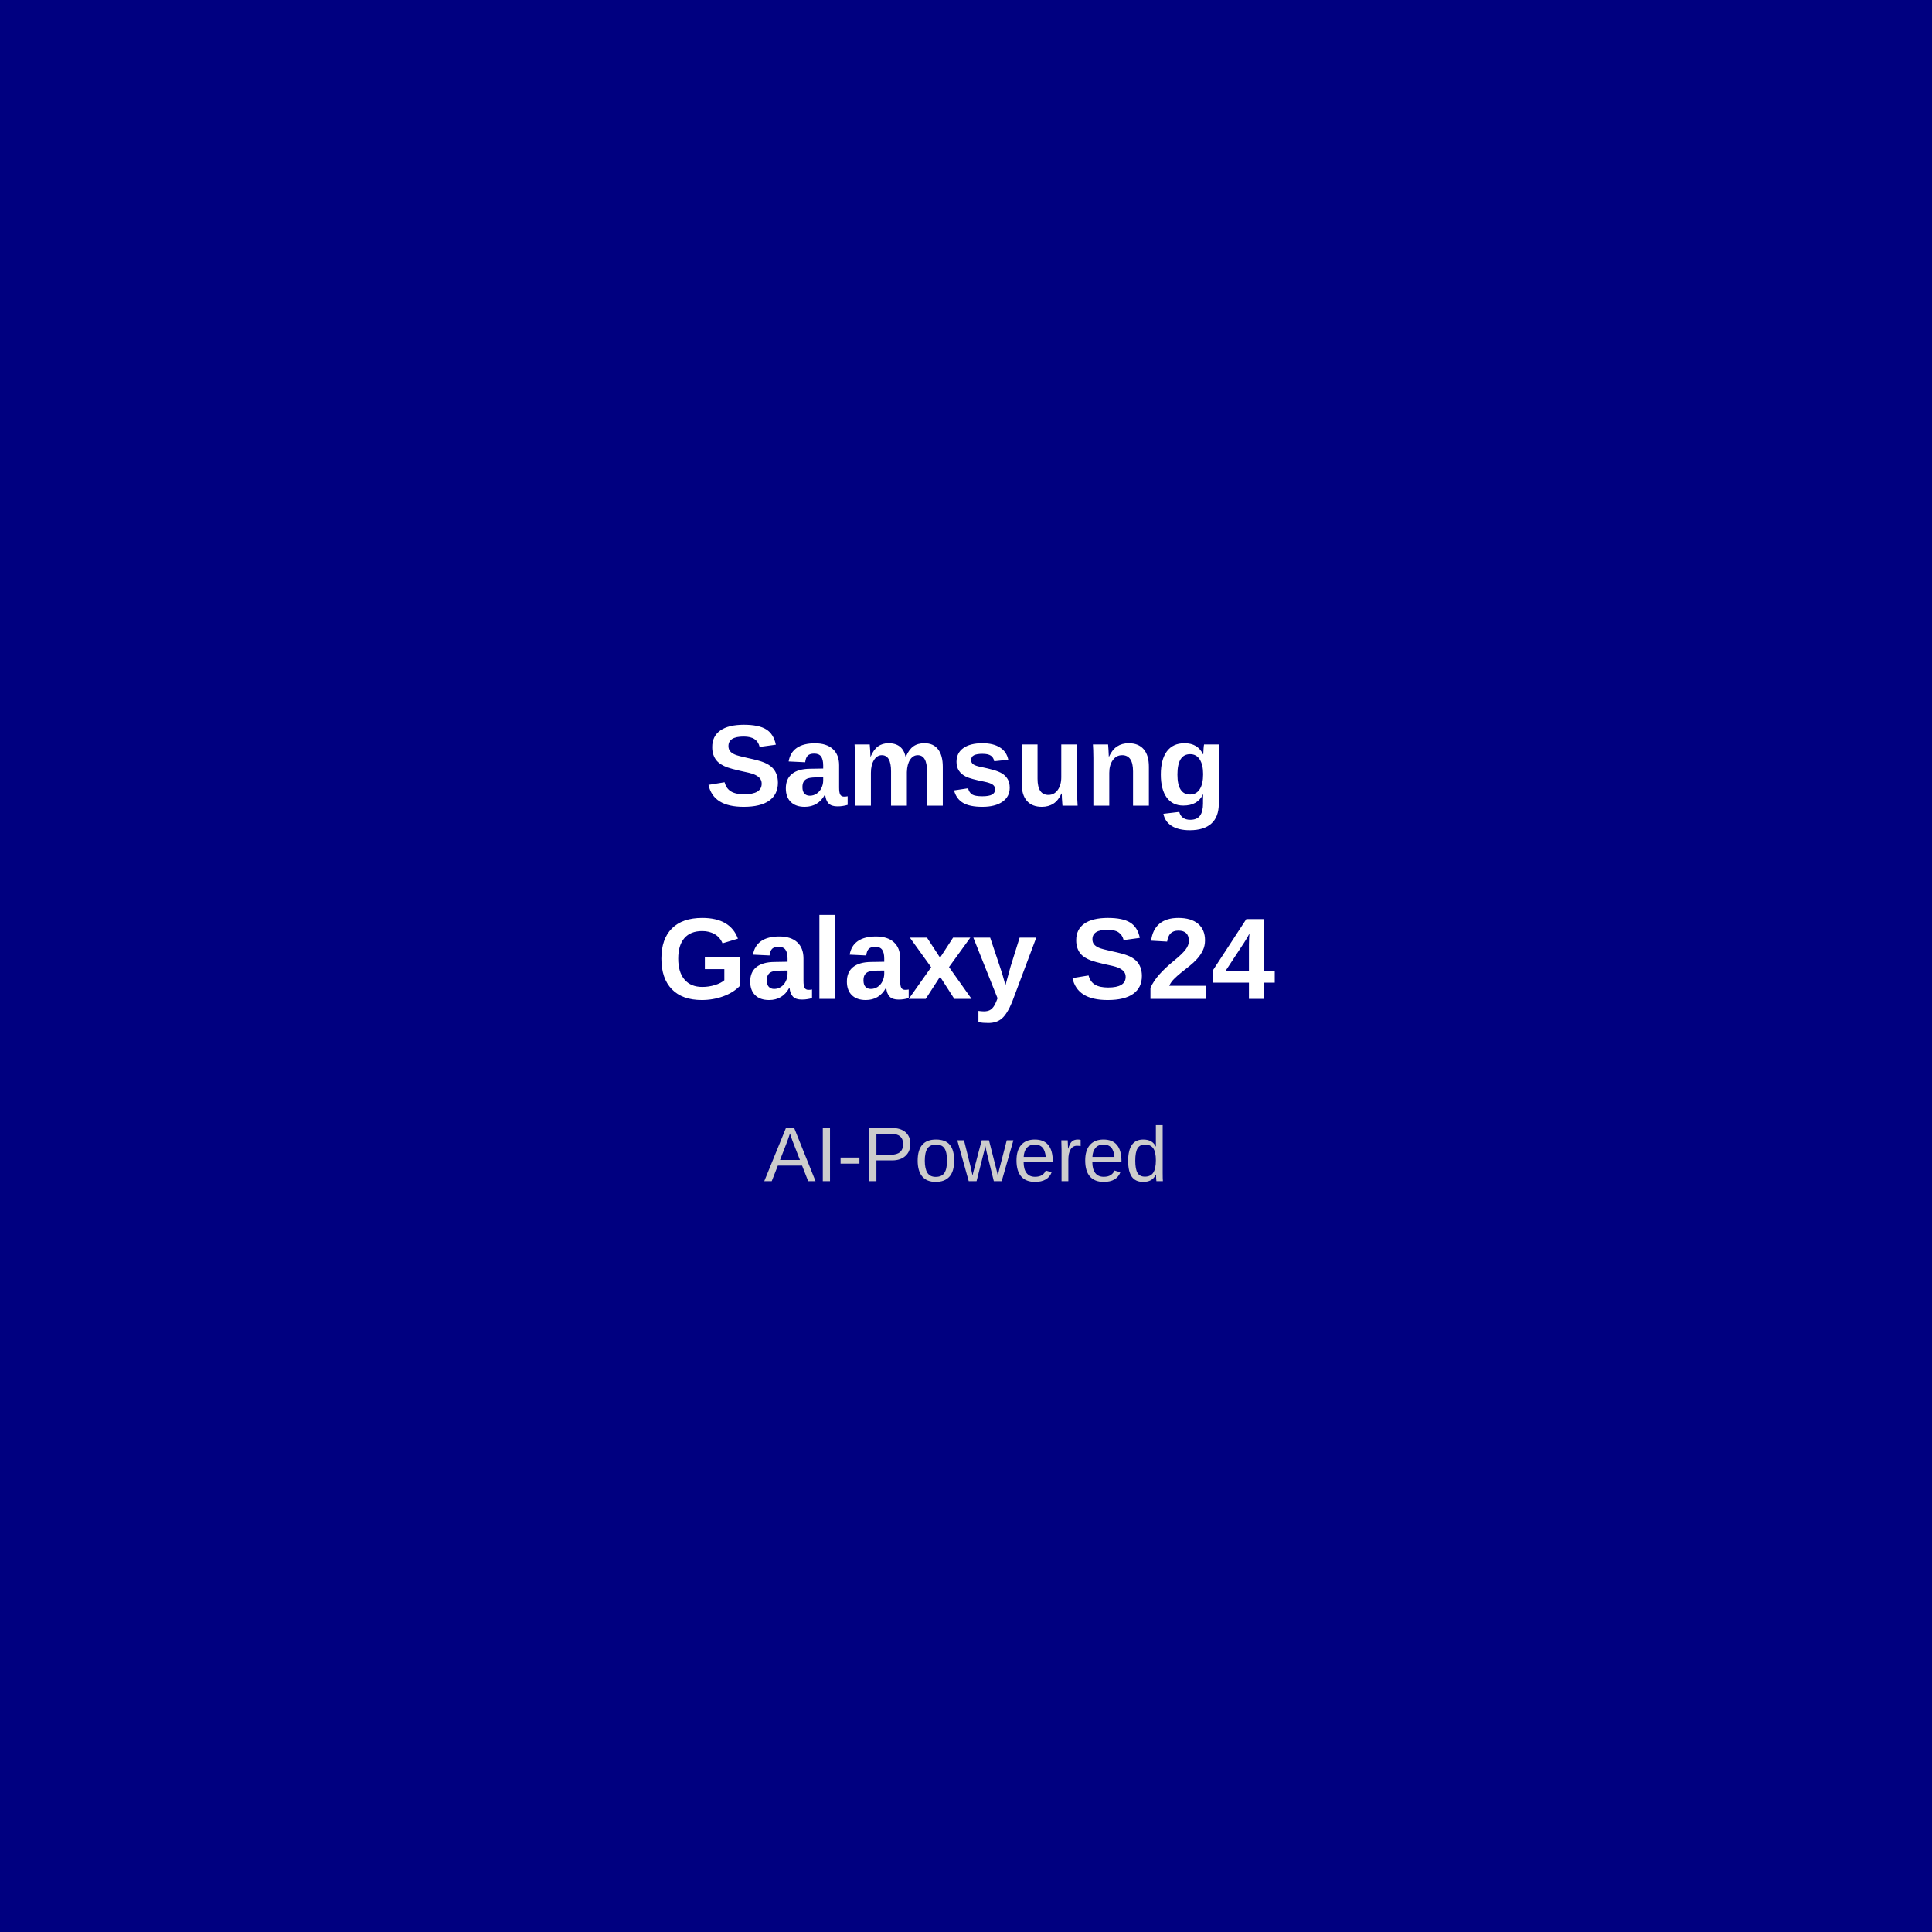
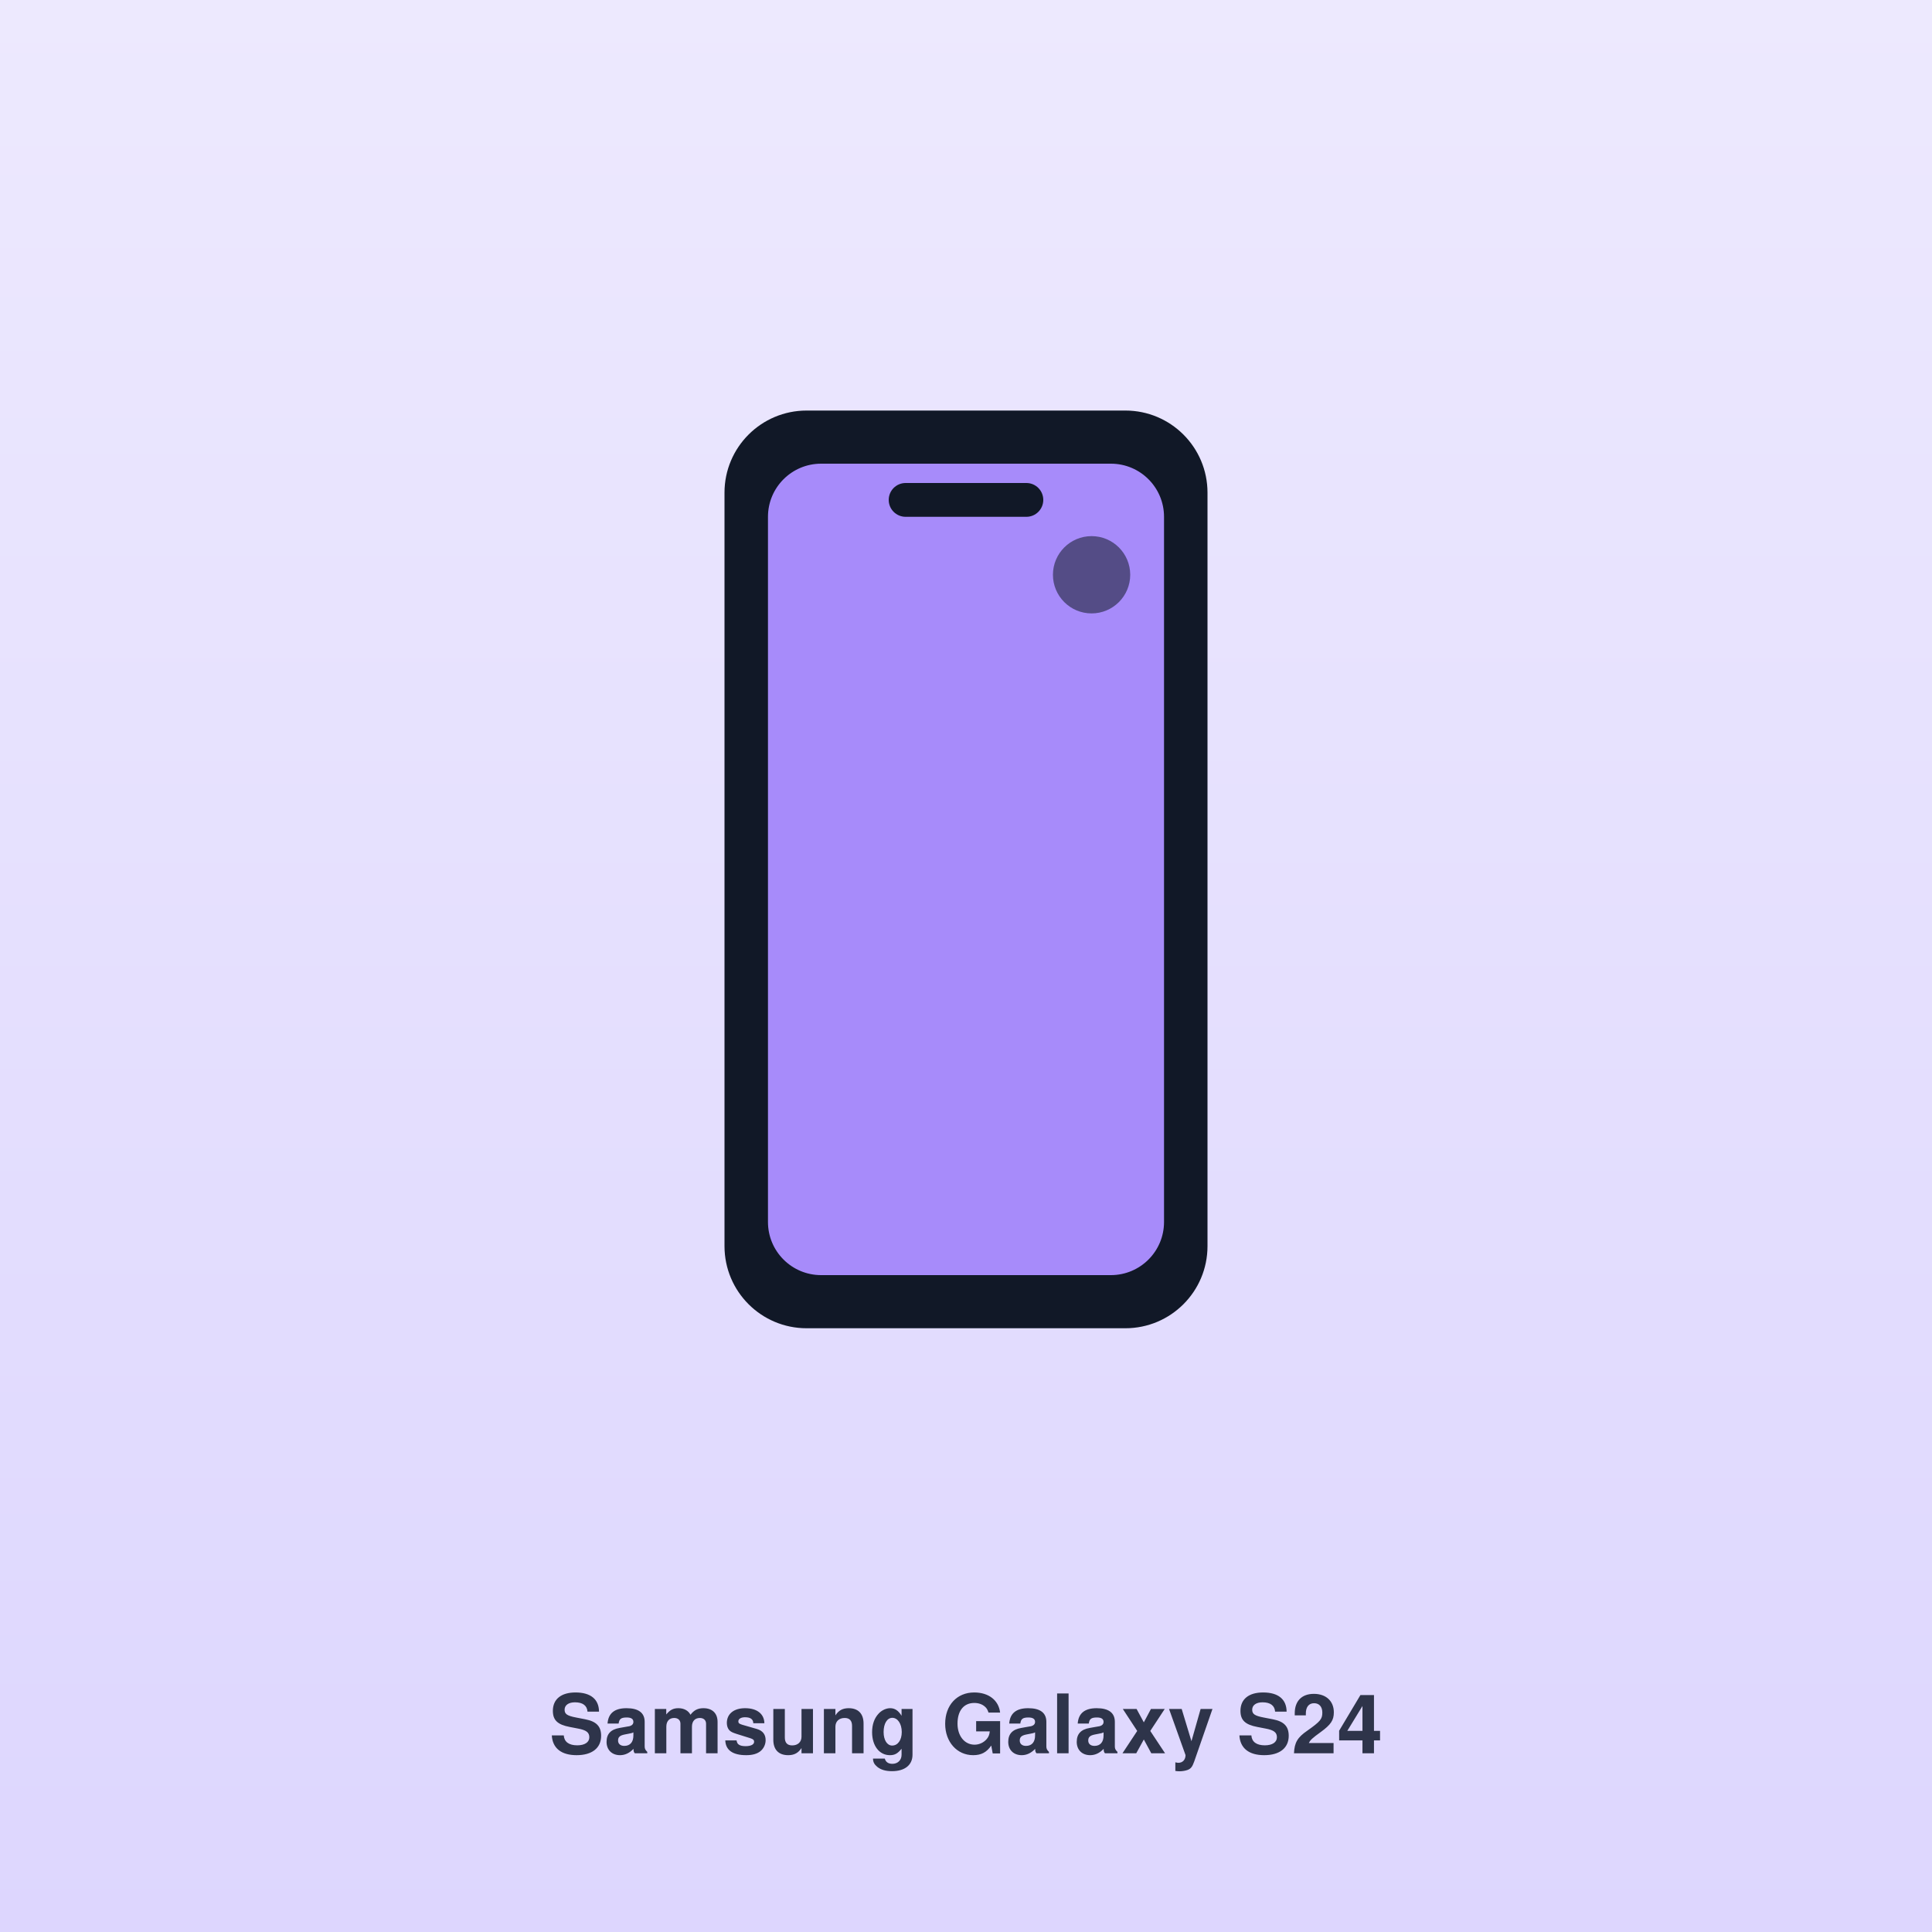
- <svg xmlns="http://www.w3.org/2000/svg" width="800" height="800">
-   <rect width="800" height="800" fill="#000080" />
-   <text x="50%" y="40%" font-family="Arial, sans-serif" font-size="48" font-weight="bold" fill="#ffffff" text-anchor="middle" dominant-baseline="middle">Samsung</text>
-   <text x="50%" y="50%" font-family="Arial, sans-serif" font-size="48" font-weight="bold" fill="#ffffff" text-anchor="middle" dominant-baseline="middle">Galaxy S24</text>
-   <text x="50%" y="60%" font-family="Arial, sans-serif" font-size="32" fill="#cccccc" text-anchor="middle" dominant-baseline="middle">AI-Powered</text>
+ <svg xmlns="http://www.w3.org/2000/svg" viewBox="0 0 800 800" width="800" height="800" role="img" aria-label="Samsung Galaxy S24">
+   <defs>
+     <linearGradient id="bg" x1="0" y1="0" x2="0" y2="1">
+       <stop offset="0" stop-color="#ede9fe" />
+       <stop offset="1" stop-color="#ddd6fe" />
+     </linearGradient>
+   </defs>
+   <rect width="800" height="800" fill="url(#bg)" />
+   <rect x="300" y="170" width="200" height="380" rx="34" fill="#111827" />
+   <rect x="318" y="192" width="164" height="336" rx="22" fill="#a78bfa" />
+   <rect x="368" y="200" width="64" height="14" rx="7" fill="#111827" />
+   <circle cx="452" cy="238" r="16" fill="#111827" opacity="0.55" />
+   <text x="400" y="726" font-family="Segoe UI, Helvetica, Arial, sans-serif" font-size="34" font-weight="600" fill="#0f172a" text-anchor="middle" opacity="0.85">Samsung Galaxy S24</text>
</svg>
